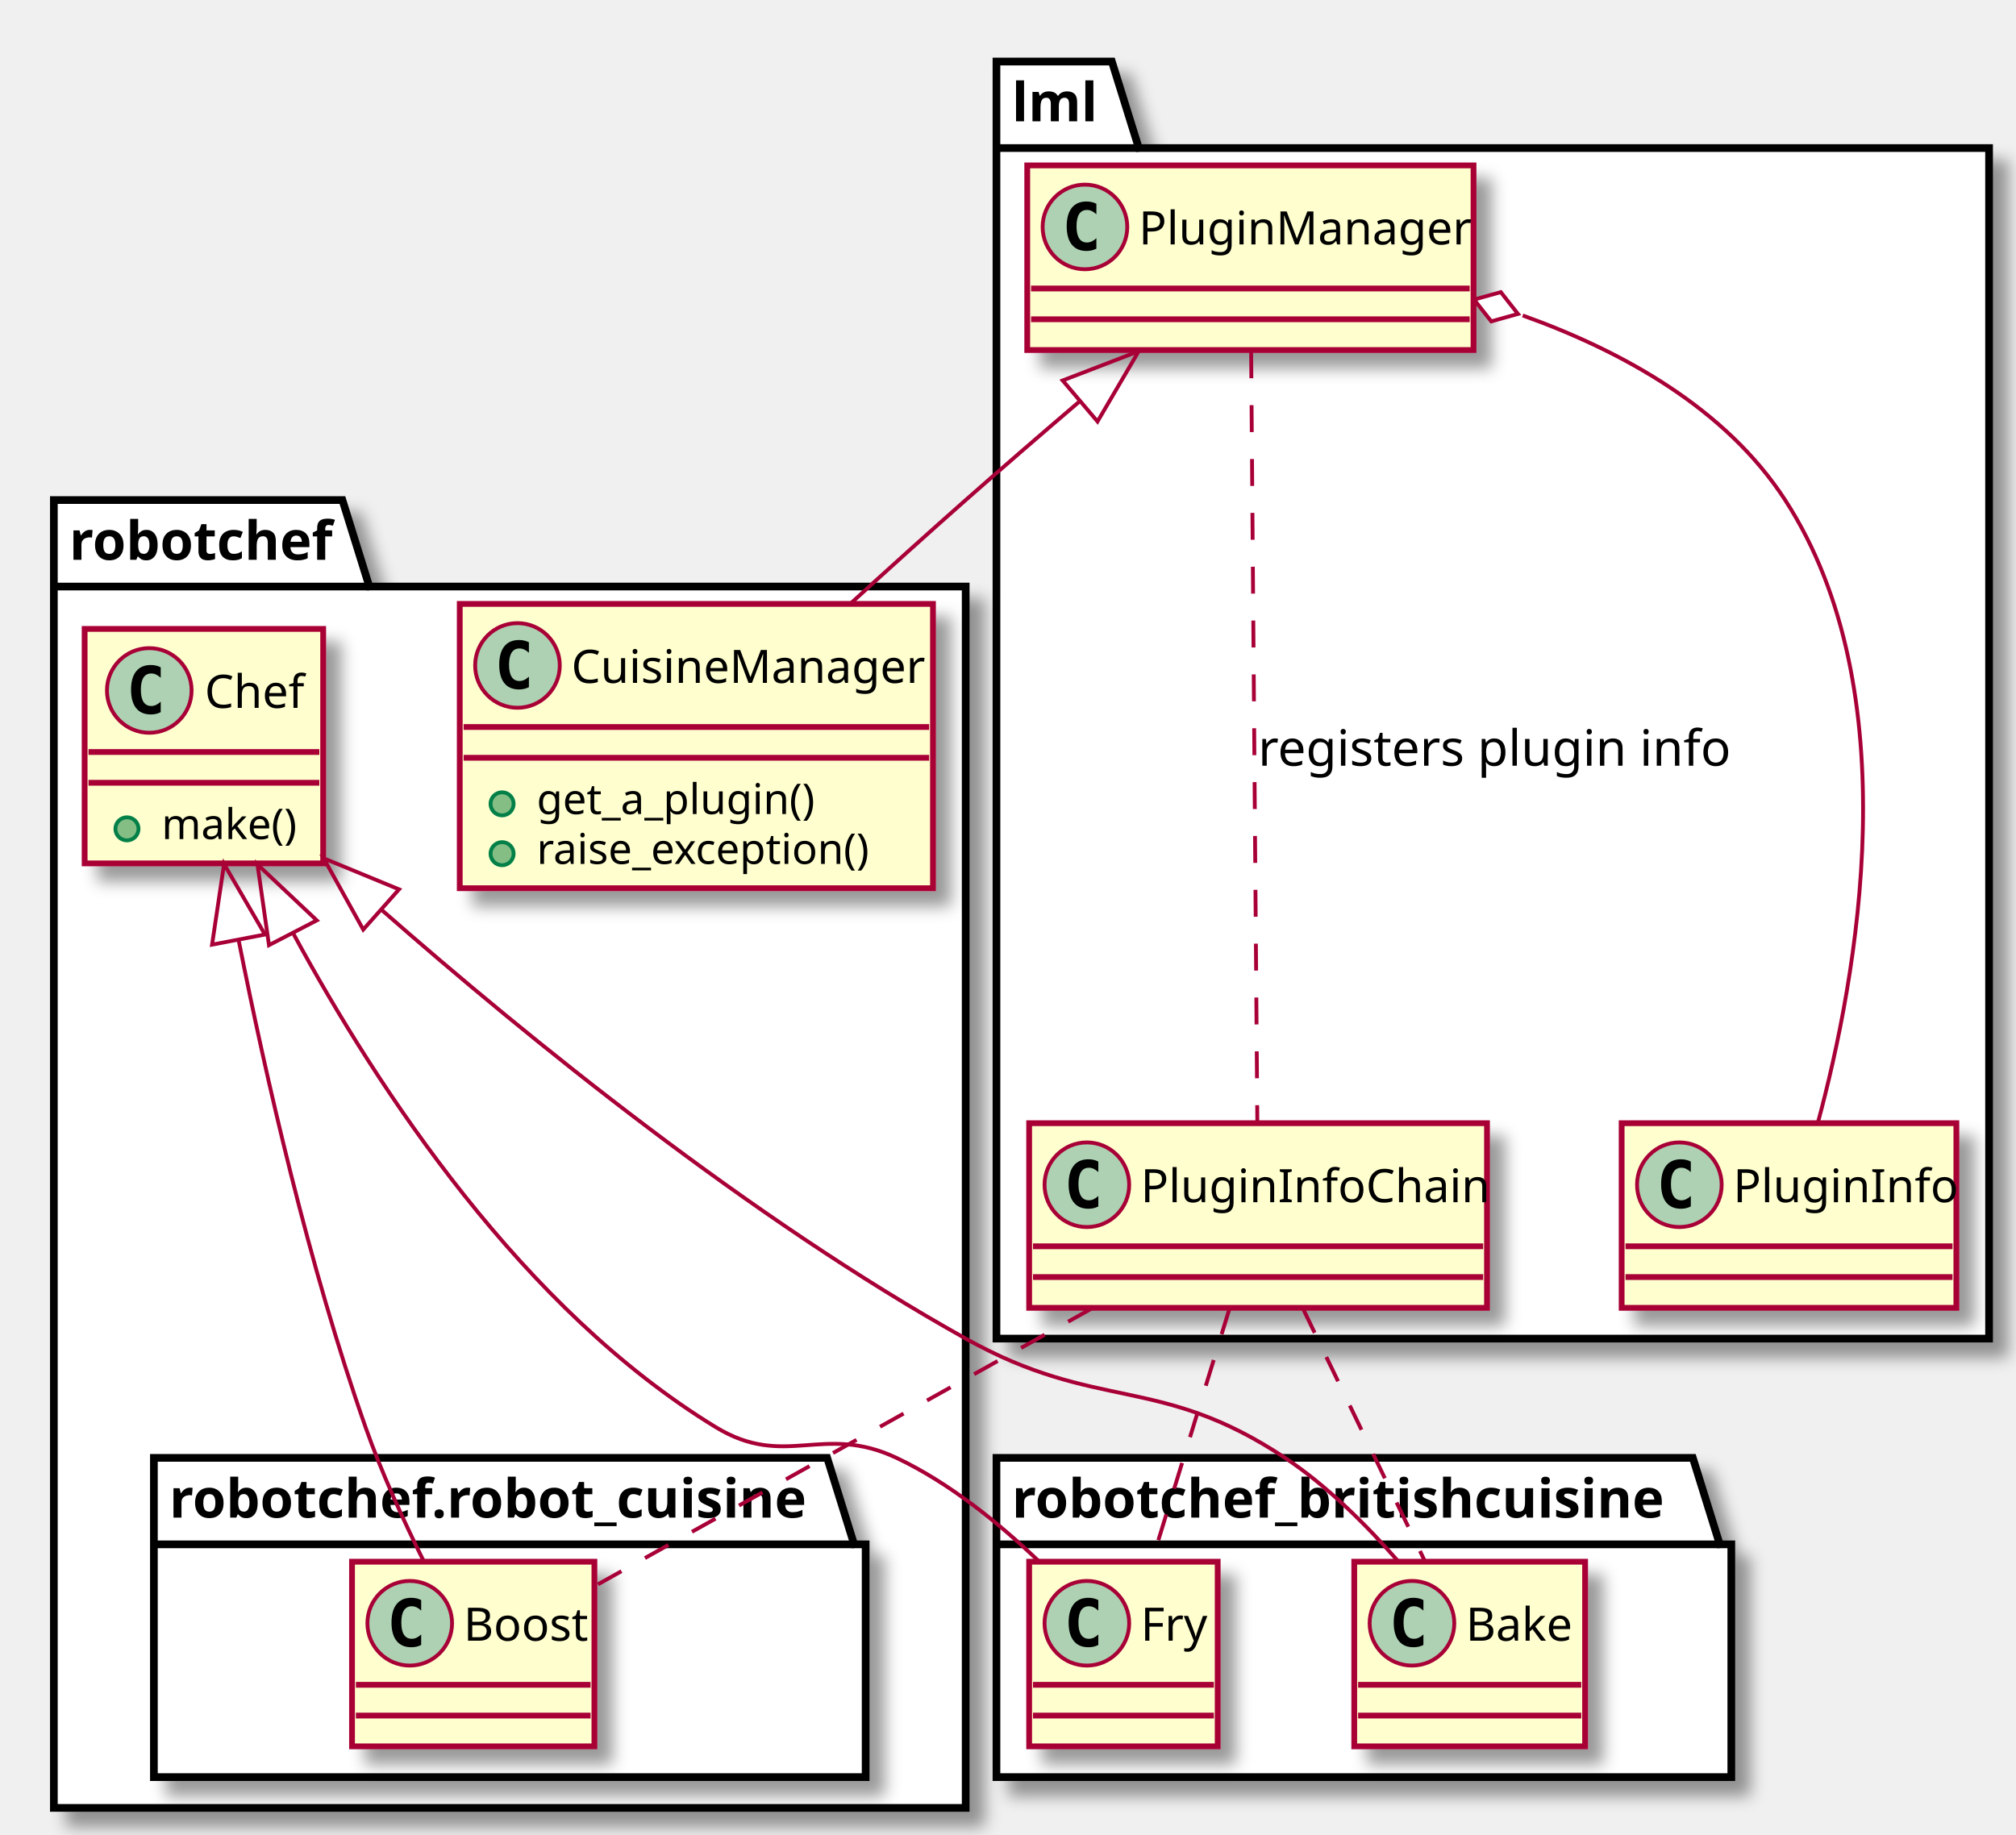
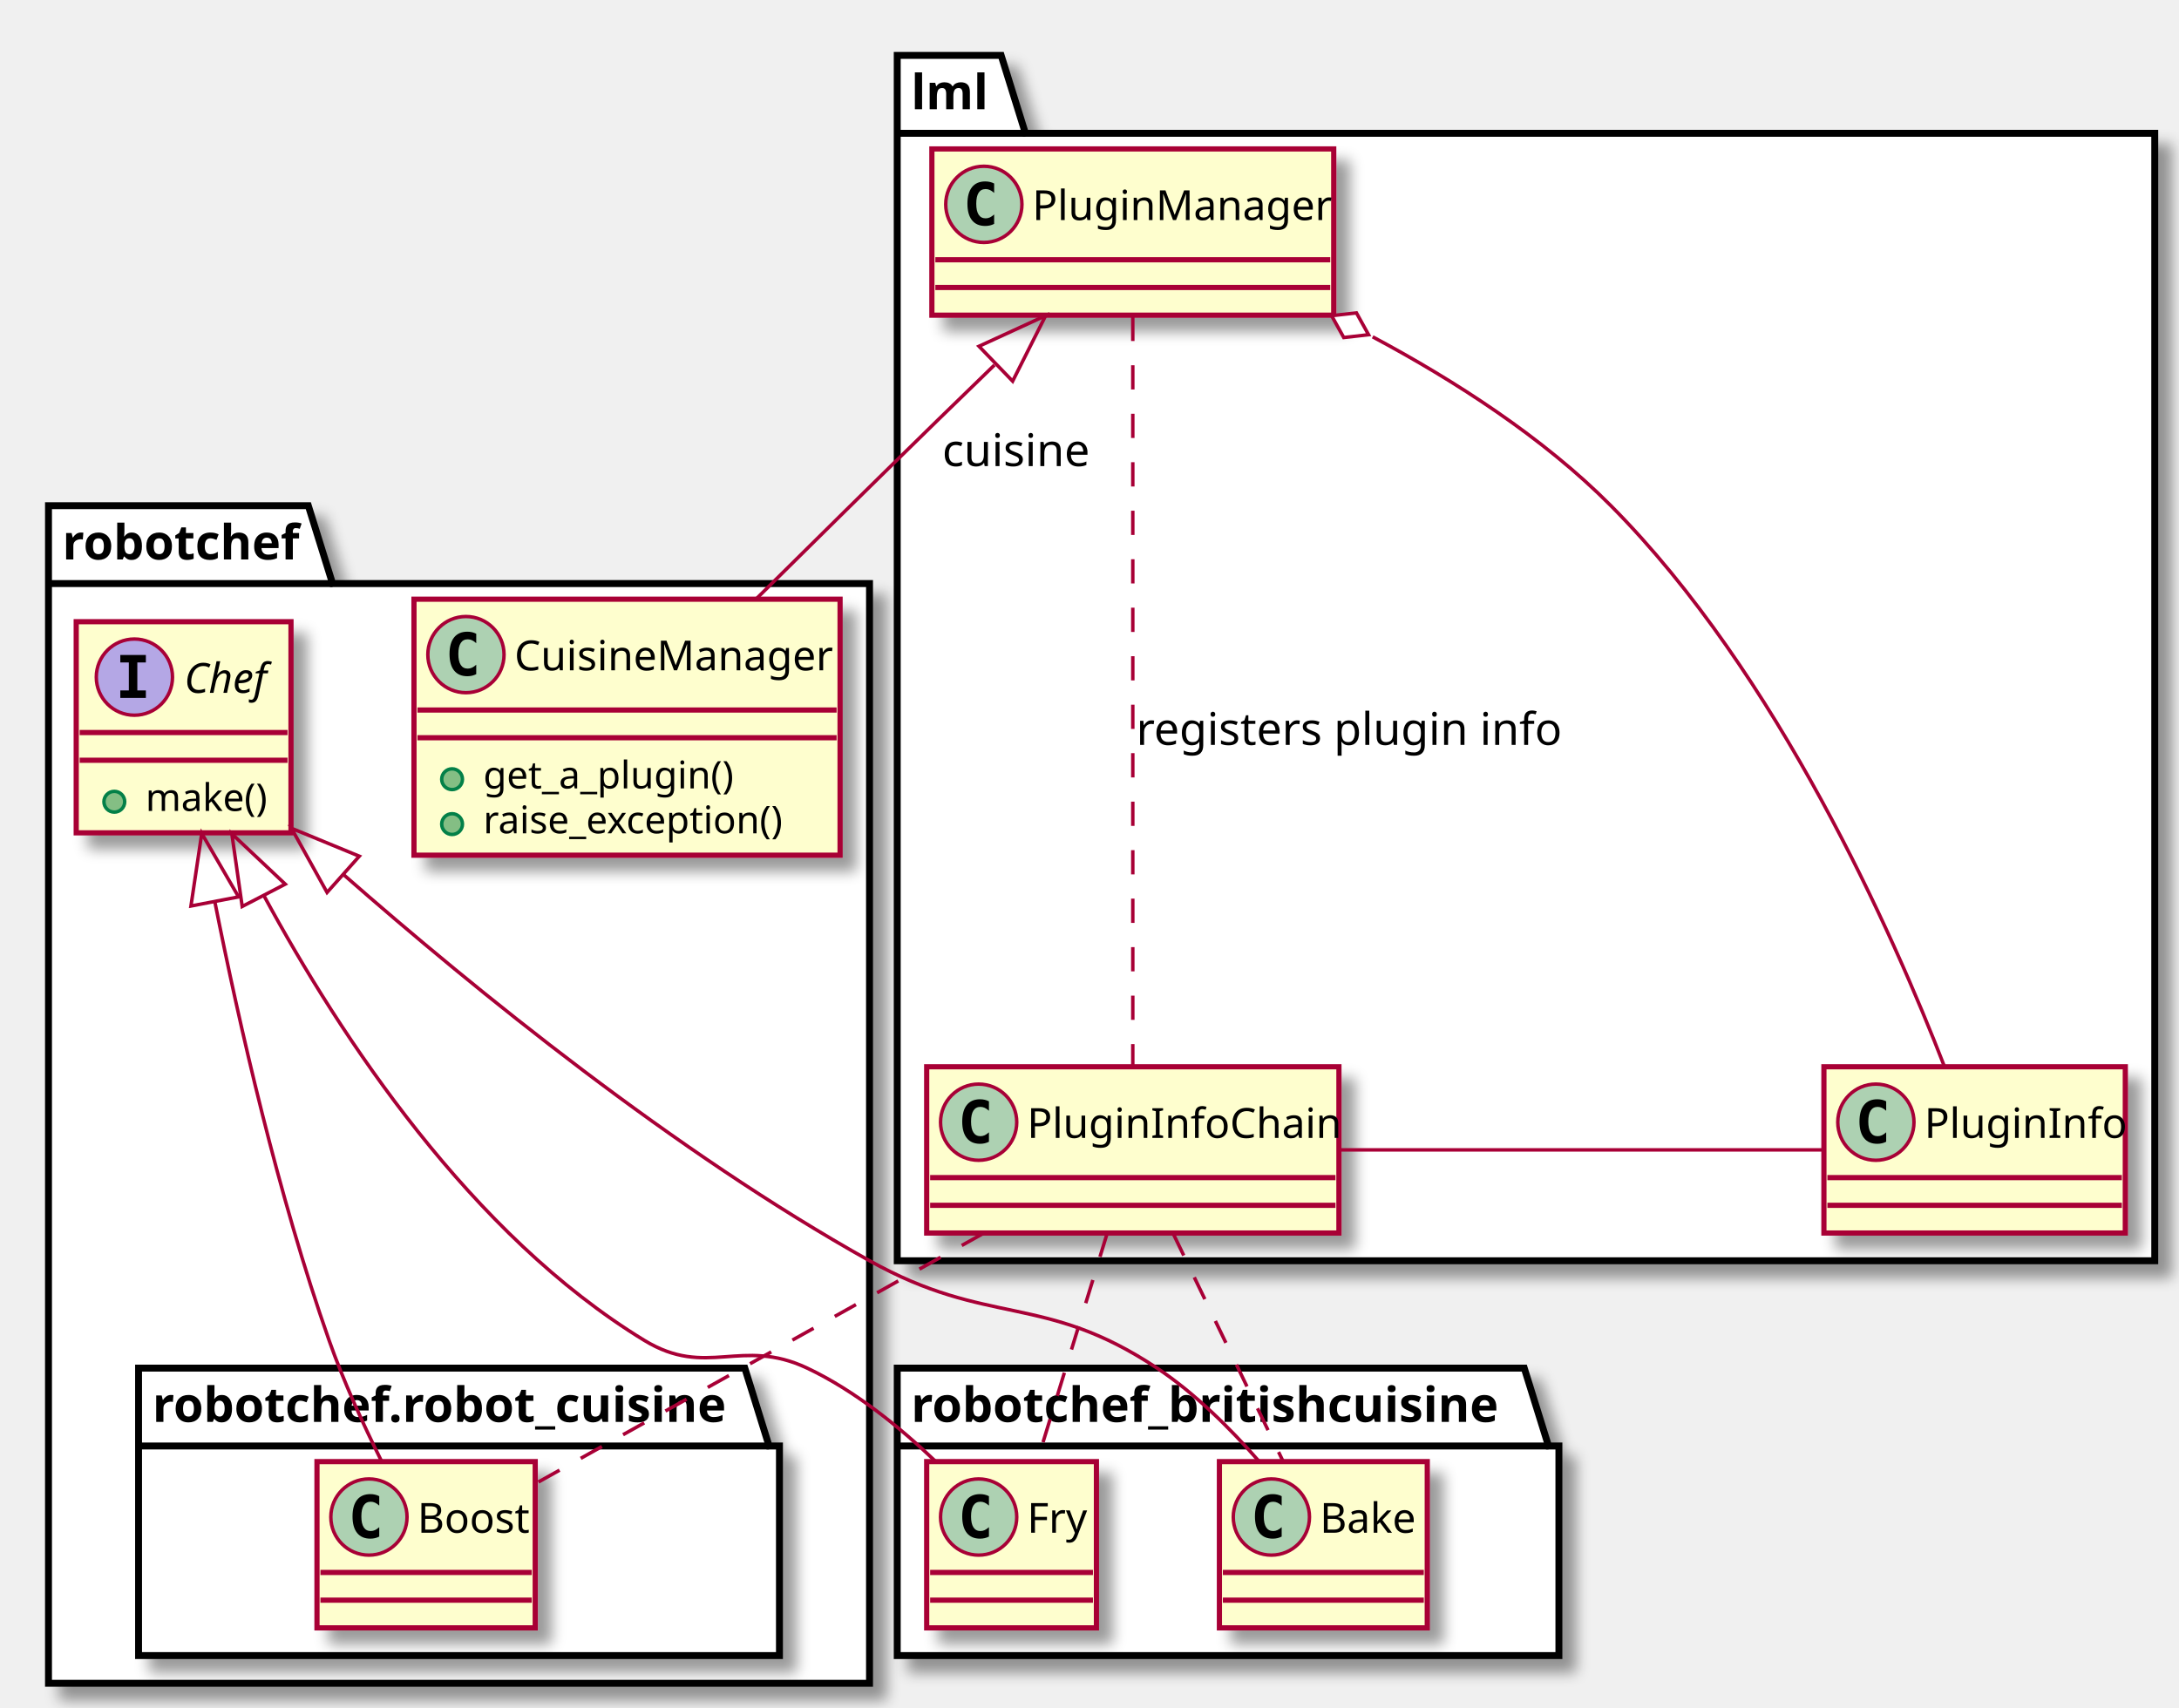
- <svg xmlns="http://www.w3.org/2000/svg" contentScriptType="application/ecmascript" contentStyleType="text/css" height="477px" preserveAspectRatio="none" style="width:524px;height:477px;" version="1.1" viewBox="0 0 524 477" width="524px" zoomAndPan="magnify">
+ <svg xmlns="http://www.w3.org/2000/svg" contentScriptType="application/ecmascript" contentStyleType="text/css" height="493px" preserveAspectRatio="none" style="width:629px;height:493px;" version="1.1" viewBox="0 0 629 493" width="629px" zoomAndPan="magnify">
  <defs>
-     <filter height="300%" id="flpe7uxfkej3e" width="300%" x="-1" y="-1">
+     <filter height="300%" id="ftjlkw6cxn2mj" width="300%" x="-1" y="-1">
      <feGaussianBlur result="blurOut" stdDeviation="2.0" />
      <feColorMatrix in="blurOut" result="blurOut2" type="matrix" values="0 0 0 0 0 0 0 0 0 0 0 0 0 0 0 0 0 0 .4 0" />
      <feOffset dx="4.0" dy="4.0" in="blurOut2" result="blurOut3" />
      <feBlend in="SourceGraphic" in2="blurOut3" mode="normal" />
    </filter>
  </defs>
  <g>
-     <polygon fill="#FFFFFF" filter="url(#flpe7uxfkej3e)" points="259,16,289,16,296,38.488,517,38.488,517,348,259,348,259,16" style="stroke: #000000; stroke-width: 2.0;" />
+     <polygon fill="#FFFFFF" filter="url(#ftjlkw6cxn2mj)" points="259,16,289,16,296,38.488,622,38.488,622,364,259,364,259,16" style="stroke: #000000; stroke-width: 2.0;" />
    <line style="stroke: #000000; stroke-width: 2.0;" x1="259" x2="296" y1="38.488" y2="38.488" />
    <text fill="#000000" font-family="sans-serif" font-size="14" font-weight="bold" lengthAdjust="spacingAndGlyphs" textLength="24" x="263" y="31.535">lml</text>
-     <polygon fill="#FFFFFF" filter="url(#flpe7uxfkej3e)" points="14,130,89,130,96,152.488,251,152.488,251,470,14,470,14,130" style="stroke: #000000; stroke-width: 2.0;" />
-     <line style="stroke: #000000; stroke-width: 2.0;" x1="14" x2="96" y1="152.488" y2="152.488" />
-     <text fill="#000000" font-family="sans-serif" font-size="14" font-weight="bold" lengthAdjust="spacingAndGlyphs" textLength="69" x="18" y="145.535">robotchef</text>
-     <polygon fill="#FFFFFF" filter="url(#flpe7uxfkej3e)" points="40,379,215,379,222,401.488,225,401.488,225,462,40,462,40,379" style="stroke: #000000; stroke-width: 2.0;" />
-     <line style="stroke: #000000; stroke-width: 2.0;" x1="40" x2="222" y1="401.488" y2="401.488" />
-     <text fill="#000000" font-family="sans-serif" font-size="14" font-weight="bold" lengthAdjust="spacingAndGlyphs" textLength="169" x="44" y="394.535">robotchef.robot_cuisine</text>
-     <polygon fill="#FFFFFF" filter="url(#flpe7uxfkej3e)" points="259,379,440,379,447,401.488,450,401.488,450,462,259,462,259,379" style="stroke: #000000; stroke-width: 2.0;" />
-     <line style="stroke: #000000; stroke-width: 2.0;" x1="259" x2="447" y1="401.488" y2="401.488" />
-     <text fill="#000000" font-family="sans-serif" font-size="14" font-weight="bold" lengthAdjust="spacingAndGlyphs" textLength="175" x="263" y="394.535">robotchef_britishcuisine</text>
-     <rect fill="#FEFECE" filter="url(#flpe7uxfkej3e)" height="48" id="PluginManager" style="stroke: #A80036; stroke-width: 1.5;" width="116" x="267" y="43" />
-     <ellipse cx="282" cy="59" fill="#ADD1B2" rx="11" ry="11" style="stroke: #A80036; stroke-width: 1.0;" />
-     <path d="M284.973,64.643 Q284.392,64.942 283.753,65.091 Q283.114,65.241 282.408,65.241 Q279.901,65.241 278.582,63.589 Q277.262,61.937 277.262,58.816 Q277.262,55.687 278.582,54.035 Q279.901,52.383 282.408,52.383 Q283.114,52.383 283.761,52.532 Q284.409,52.682 284.973,52.98 L284.973,55.703 Q284.342,55.122 283.749,54.852 Q283.155,54.583 282.524,54.583 Q281.18,54.583 280.495,55.649 Q279.81,56.716 279.81,58.816 Q279.81,60.908 280.495,61.974 Q281.18,63.041 282.524,63.041 Q283.155,63.041 283.749,62.771 Q284.342,62.502 284.973,61.92 Z " />
-     <text fill="#000000" font-family="sans-serif" font-size="12" lengthAdjust="spacingAndGlyphs" textLength="84" x="296" y="63.535">PluginManager</text>
-     <line style="stroke: #A80036; stroke-width: 1.5;" x1="268" x2="382" y1="75" y2="75" />
-     <line style="stroke: #A80036; stroke-width: 1.5;" x1="268" x2="382" y1="83" y2="83" />
-     <rect fill="#FEFECE" filter="url(#flpe7uxfkej3e)" height="48" id="PluginInfoChain" style="stroke: #A80036; stroke-width: 1.5;" width="119" x="267.5" y="292" />
-     <ellipse cx="282.5" cy="308" fill="#ADD1B2" rx="11" ry="11" style="stroke: #A80036; stroke-width: 1.0;" />
-     <path d="M285.473,313.643 Q284.892,313.942 284.253,314.091 Q283.614,314.241 282.908,314.241 Q280.401,314.241 279.082,312.589 Q277.762,310.937 277.762,307.816 Q277.762,304.687 279.082,303.035 Q280.401,301.383 282.908,301.383 Q283.614,301.383 284.261,301.532 Q284.909,301.682 285.473,301.981 L285.473,304.703 Q284.842,304.122 284.249,303.852 Q283.655,303.582 283.024,303.582 Q281.68,303.582 280.995,304.649 Q280.31,305.716 280.31,307.816 Q280.31,309.908 280.995,310.974 Q281.68,312.041 283.024,312.041 Q283.655,312.041 284.249,311.771 Q284.842,311.502 285.473,310.92 Z " />
-     <text fill="#000000" font-family="sans-serif" font-size="12" lengthAdjust="spacingAndGlyphs" textLength="87" x="296.5" y="312.535">PluginInfoChain</text>
-     <line style="stroke: #A80036; stroke-width: 1.5;" x1="268.5" x2="385.5" y1="324" y2="324" />
-     <line style="stroke: #A80036; stroke-width: 1.5;" x1="268.5" x2="385.5" y1="332" y2="332" />
-     <rect fill="#FEFECE" filter="url(#flpe7uxfkej3e)" height="48" id="PluginInfo" style="stroke: #A80036; stroke-width: 1.5;" width="87" x="421.5" y="292" />
-     <ellipse cx="436.5" cy="308" fill="#ADD1B2" rx="11" ry="11" style="stroke: #A80036; stroke-width: 1.0;" />
-     <path d="M439.473,313.643 Q438.892,313.942 438.253,314.091 Q437.614,314.241 436.908,314.241 Q434.401,314.241 433.082,312.589 Q431.762,310.937 431.762,307.816 Q431.762,304.687 433.082,303.035 Q434.401,301.383 436.908,301.383 Q437.614,301.383 438.261,301.532 Q438.909,301.682 439.473,301.981 L439.473,304.703 Q438.842,304.122 438.249,303.852 Q437.655,303.582 437.024,303.582 Q435.68,303.582 434.995,304.649 Q434.31,305.716 434.31,307.816 Q434.31,309.908 434.995,310.974 Q435.68,312.041 437.024,312.041 Q437.655,312.041 438.249,311.771 Q438.842,311.502 439.473,310.92 Z " />
-     <text fill="#000000" font-family="sans-serif" font-size="12" lengthAdjust="spacingAndGlyphs" textLength="55" x="450.5" y="312.535">PluginInfo</text>
-     <line style="stroke: #A80036; stroke-width: 1.5;" x1="422.5" x2="507.5" y1="324" y2="324" />
-     <line style="stroke: #A80036; stroke-width: 1.5;" x1="422.5" x2="507.5" y1="332" y2="332" />
-     <rect fill="#FEFECE" filter="url(#flpe7uxfkej3e)" height="73.91" id="CuisineManager" style="stroke: #A80036; stroke-width: 1.5;" width="123" x="119.5" y="157" />
-     <ellipse cx="134.5" cy="173" fill="#ADD1B2" rx="11" ry="11" style="stroke: #A80036; stroke-width: 1.0;" />
-     <path d="M137.473,178.643 Q136.892,178.942 136.253,179.091 Q135.614,179.241 134.908,179.241 Q132.401,179.241 131.082,177.589 Q129.762,175.937 129.762,172.816 Q129.762,169.686 131.082,168.035 Q132.401,166.383 134.908,166.383 Q135.614,166.383 136.261,166.532 Q136.909,166.682 137.473,166.981 L137.473,169.703 Q136.842,169.122 136.249,168.852 Q135.655,168.583 135.024,168.583 Q133.68,168.583 132.995,169.649 Q132.31,170.716 132.31,172.816 Q132.31,174.908 132.995,175.974 Q133.68,177.041 135.024,177.041 Q135.655,177.041 136.249,176.771 Q136.842,176.501 137.473,175.92 Z " />
-     <text fill="#000000" font-family="sans-serif" font-size="12" lengthAdjust="spacingAndGlyphs" textLength="91" x="148.5" y="177.535">CuisineManager</text>
-     <line style="stroke: #A80036; stroke-width: 1.5;" x1="120.5" x2="241.5" y1="189" y2="189" />
-     <line style="stroke: #A80036; stroke-width: 1.5;" x1="120.5" x2="241.5" y1="197" y2="197" />
-     <ellipse cx="130.5" cy="208.977" fill="#84BE84" rx="3" ry="3" style="stroke: #038048; stroke-width: 1.0;" />
-     <text fill="#000000" font-family="sans-serif" font-size="11" lengthAdjust="spacingAndGlyphs" textLength="77" x="139.5" y="211.635">get_a_plugin()</text>
-     <ellipse cx="130.5" cy="221.933" fill="#84BE84" rx="3" ry="3" style="stroke: #038048; stroke-width: 1.0;" />
-     <text fill="#000000" font-family="sans-serif" font-size="11" lengthAdjust="spacingAndGlyphs" textLength="93" x="139.5" y="224.59">raise_exception()</text>
-     <rect fill="#FEFECE" filter="url(#flpe7uxfkej3e)" height="60.955" id="Chef" style="stroke: #A80036; stroke-width: 1.5;" width="62" x="22" y="163.5" />
-     <ellipse cx="38.8" cy="179.5" fill="#ADD1B2" rx="11" ry="11" style="stroke: #A80036; stroke-width: 1.0;" />
-     <path d="M41.773,185.143 Q41.192,185.442 40.553,185.591 Q39.914,185.741 39.208,185.741 Q36.701,185.741 35.382,184.089 Q34.062,182.437 34.062,179.316 Q34.062,176.186 35.382,174.535 Q36.701,172.883 39.208,172.883 Q39.914,172.883 40.561,173.032 Q41.209,173.182 41.773,173.481 L41.773,176.203 Q41.142,175.622 40.549,175.352 Q39.955,175.083 39.324,175.083 Q37.98,175.083 37.295,176.149 Q36.61,177.216 36.61,179.316 Q36.61,181.408 37.295,182.474 Q37.98,183.541 39.324,183.541 Q39.955,183.541 40.549,183.271 Q41.142,183.001 41.773,182.42 Z " />
-     <text fill="#000000" font-family="sans-serif" font-size="12" lengthAdjust="spacingAndGlyphs" textLength="26" x="53.2" y="184.035">Chef</text>
-     <line style="stroke: #A80036; stroke-width: 1.5;" x1="23" x2="83" y1="195.5" y2="195.5" />
-     <line style="stroke: #A80036; stroke-width: 1.5;" x1="23" x2="83" y1="203.5" y2="203.5" />
-     <ellipse cx="33" cy="215.477" fill="#84BE84" rx="3" ry="3" style="stroke: #038048; stroke-width: 1.0;" />
-     <text fill="#000000" font-family="sans-serif" font-size="11" lengthAdjust="spacingAndGlyphs" textLength="36" x="42" y="218.135">make()</text>
-     <rect fill="#FEFECE" filter="url(#flpe7uxfkej3e)" height="48" id="Boost" style="stroke: #A80036; stroke-width: 1.5;" width="63" x="91.5" y="406" />
-     <ellipse cx="106.5" cy="422" fill="#ADD1B2" rx="11" ry="11" style="stroke: #A80036; stroke-width: 1.0;" />
-     <path d="M109.473,427.643 Q108.892,427.942 108.253,428.091 Q107.614,428.241 106.908,428.241 Q104.401,428.241 103.082,426.589 Q101.762,424.937 101.762,421.816 Q101.762,418.687 103.082,417.035 Q104.401,415.383 106.908,415.383 Q107.614,415.383 108.261,415.532 Q108.909,415.682 109.473,415.981 L109.473,418.703 Q108.842,418.122 108.249,417.852 Q107.655,417.582 107.024,417.582 Q105.68,417.582 104.995,418.649 Q104.31,419.716 104.31,421.816 Q104.31,423.908 104.995,424.974 Q105.68,426.041 107.024,426.041 Q107.655,426.041 108.249,425.771 Q108.842,425.502 109.473,424.92 Z " />
-     <text fill="#000000" font-family="sans-serif" font-size="12" lengthAdjust="spacingAndGlyphs" textLength="31" x="120.5" y="426.535">Boost</text>
-     <line style="stroke: #A80036; stroke-width: 1.5;" x1="92.5" x2="153.5" y1="438" y2="438" />
-     <line style="stroke: #A80036; stroke-width: 1.5;" x1="92.5" x2="153.5" y1="446" y2="446" />
-     <rect fill="#FEFECE" filter="url(#flpe7uxfkej3e)" height="48" id="Fry" style="stroke: #A80036; stroke-width: 1.5;" width="49" x="267.5" y="406" />
-     <ellipse cx="282.5" cy="422" fill="#ADD1B2" rx="11" ry="11" style="stroke: #A80036; stroke-width: 1.0;" />
-     <path d="M285.473,427.643 Q284.892,427.942 284.253,428.091 Q283.614,428.241 282.908,428.241 Q280.401,428.241 279.082,426.589 Q277.762,424.937 277.762,421.816 Q277.762,418.687 279.082,417.035 Q280.401,415.383 282.908,415.383 Q283.614,415.383 284.261,415.532 Q284.909,415.682 285.473,415.981 L285.473,418.703 Q284.842,418.122 284.249,417.852 Q283.655,417.582 283.024,417.582 Q281.68,417.582 280.995,418.649 Q280.31,419.716 280.31,421.816 Q280.31,423.908 280.995,424.974 Q281.68,426.041 283.024,426.041 Q283.655,426.041 284.249,425.771 Q284.842,425.502 285.473,424.92 Z " />
-     <text fill="#000000" font-family="sans-serif" font-size="12" lengthAdjust="spacingAndGlyphs" textLength="17" x="296.5" y="426.535">Fry</text>
-     <line style="stroke: #A80036; stroke-width: 1.5;" x1="268.5" x2="315.5" y1="438" y2="438" />
-     <line style="stroke: #A80036; stroke-width: 1.5;" x1="268.5" x2="315.5" y1="446" y2="446" />
-     <rect fill="#FEFECE" filter="url(#flpe7uxfkej3e)" height="48" id="Bake" style="stroke: #A80036; stroke-width: 1.5;" width="60" x="352" y="406" />
-     <ellipse cx="367" cy="422" fill="#ADD1B2" rx="11" ry="11" style="stroke: #A80036; stroke-width: 1.0;" />
-     <path d="M369.973,427.643 Q369.392,427.942 368.753,428.091 Q368.114,428.241 367.408,428.241 Q364.901,428.241 363.582,426.589 Q362.262,424.937 362.262,421.816 Q362.262,418.687 363.582,417.035 Q364.901,415.383 367.408,415.383 Q368.114,415.383 368.761,415.532 Q369.409,415.682 369.973,415.981 L369.973,418.703 Q369.342,418.122 368.749,417.852 Q368.155,417.582 367.524,417.582 Q366.18,417.582 365.495,418.649 Q364.81,419.716 364.81,421.816 Q364.81,423.908 365.495,424.974 Q366.18,426.041 367.524,426.041 Q368.155,426.041 368.749,425.771 Q369.342,425.502 369.973,424.92 Z " />
-     <text fill="#000000" font-family="sans-serif" font-size="12" lengthAdjust="spacingAndGlyphs" textLength="28" x="381" y="426.535">Bake</text>
-     <line style="stroke: #A80036; stroke-width: 1.5;" x1="353" x2="411" y1="438" y2="438" />
-     <line style="stroke: #A80036; stroke-width: 1.5;" x1="353" x2="411" y1="446" y2="446" />
-     <path d="M325.195,91.329 C325.579,139.054 326.425,244.43 326.807,291.939 " fill="none" id="PluginManager-PluginInfoChain" style="stroke: #A80036; stroke-width: 1.0; stroke-dasharray: 7.0,7.0;" />
-     <text fill="#000000" font-family="sans-serif" font-size="13" lengthAdjust="spacingAndGlyphs" textLength="128" x="327" y="199.068">registers plugin info</text>
-     <path d="M395.78,82.011 C421.765,91.308 448.576,106.216 464,130 C496.329,179.853 482.702,254.13 472.479,291.968 " fill="none" id="PluginManager-PluginInfo" style="stroke: #A80036; stroke-width: 1.0;" />
-     <polygon fill="#FFFFFF" points="383.143,77.884,387.604,83.549,394.55,81.61,390.088,75.944,383.143,77.884" style="stroke: #A80036; stroke-width: 1.0;" />
-     <path d="M280.649,104.317 C270.829,112.702 260.517,121.603 251,130 C241.246,138.607 230.845,147.996 221.127,156.866 " fill="none" id="PluginManager-CuisineManager" style="stroke: #A80036; stroke-width: 1.0;" />
-     <polygon fill="none" points="276.204,98.909,295.98,91.299,285.266,109.58,276.204,98.909" style="stroke: #A80036; stroke-width: 1.0;" />
-     <path d="M62.007,244.313 C69.133,280.185 80.325,329.254 95,371 C99.136,382.766 104.888,395.314 110.102,405.799 " fill="none" id="Chef-Boost" style="stroke: #A80036; stroke-width: 1.0;" />
-     <polygon fill="none" points="55.122,245.581,58.239,224.622,68.873,242.95,55.122,245.581" style="stroke: #A80036; stroke-width: 1.0;" />
-     <path d="M283.737,340.176 C245.024,361.81 189.187,393.013 154.547,412.371 " fill="none" id="PluginInfoChain-Boost" style="stroke: #A80036; stroke-width: 1.0; stroke-dasharray: 7.0,7.0;" />
-     <path d="M76.194,242.615 C98.442,283.68 136.023,340.531 186,371 C204.092,382.03 213.835,369.961 233,379 C246.715,385.469 259.723,396.039 270.016,405.884 " fill="none" id="Chef-Fry" style="stroke: #A80036; stroke-width: 1.0;" />
-     <polygon fill="none" points="69.915,245.713,66.925,224.735,82.344,239.27,69.915,245.713" style="stroke: #A80036; stroke-width: 1.0;" />
-     <path d="M99.121,236.482 C137.523,270.164 194.815,316.628 251,348 C285.381,367.197 301.204,357.204 334,379 C344.937,386.269 355.188,396.481 363.387,405.86 " fill="none" id="Chef-Bake" style="stroke: #A80036; stroke-width: 1.0;" />
-     <polygon fill="none" points="94.413,241.663,84.127,223.137,103.721,231.205,94.413,241.663" style="stroke: #A80036; stroke-width: 1.0;" />
-     <path d="M319.577,340.176 C313.638,359.523 305.349,386.521 299.412,405.858 " fill="none" id="PluginInfoChain-Fry" style="stroke: #A80036; stroke-width: 1.0; stroke-dasharray: 7.0,7.0;" />
-     <path d="M338.664,340.176 C347.998,359.523 361.024,386.521 370.353,405.858 " fill="none" id="PluginInfoChain-Bake" style="stroke: #A80036; stroke-width: 1.0; stroke-dasharray: 7.0,7.0;" />
+     <polygon fill="#FFFFFF" filter="url(#ftjlkw6cxn2mj)" points="14,146,89,146,96,168.488,251,168.488,251,486,14,486,14,146" style="stroke: #000000; stroke-width: 2.0;" />
+     <line style="stroke: #000000; stroke-width: 2.0;" x1="14" x2="96" y1="168.488" y2="168.488" />
+     <text fill="#000000" font-family="sans-serif" font-size="14" font-weight="bold" lengthAdjust="spacingAndGlyphs" textLength="69" x="18" y="161.535">robotchef</text>
+     <polygon fill="#FFFFFF" filter="url(#ftjlkw6cxn2mj)" points="40,395,215,395,222,417.488,225,417.488,225,478,40,478,40,395" style="stroke: #000000; stroke-width: 2.0;" />
+     <line style="stroke: #000000; stroke-width: 2.0;" x1="40" x2="222" y1="417.488" y2="417.488" />
+     <text fill="#000000" font-family="sans-serif" font-size="14" font-weight="bold" lengthAdjust="spacingAndGlyphs" textLength="169" x="44" y="410.535">robotchef.robot_cuisine</text>
+     <polygon fill="#FFFFFF" filter="url(#ftjlkw6cxn2mj)" points="259,395,440,395,447,417.488,450,417.488,450,478,259,478,259,395" style="stroke: #000000; stroke-width: 2.0;" />
+     <line style="stroke: #000000; stroke-width: 2.0;" x1="259" x2="447" y1="417.488" y2="417.488" />
+     <text fill="#000000" font-family="sans-serif" font-size="14" font-weight="bold" lengthAdjust="spacingAndGlyphs" textLength="175" x="263" y="410.535">robotchef_britishcuisine</text>
+     <rect fill="#FEFECE" filter="url(#ftjlkw6cxn2mj)" height="48" id="PluginManager" style="stroke: #A80036; stroke-width: 1.5;" width="116" x="269" y="43" />
+     <ellipse cx="284" cy="59" fill="#ADD1B2" rx="11" ry="11" style="stroke: #A80036; stroke-width: 1.0;" />
+     <path d="M286.973,64.643 Q286.392,64.942 285.753,65.091 Q285.114,65.241 284.408,65.241 Q281.901,65.241 280.582,63.589 Q279.262,61.937 279.262,58.816 Q279.262,55.687 280.582,54.035 Q281.901,52.383 284.408,52.383 Q285.114,52.383 285.761,52.532 Q286.409,52.682 286.973,52.98 L286.973,55.703 Q286.342,55.122 285.749,54.852 Q285.155,54.583 284.524,54.583 Q283.18,54.583 282.495,55.649 Q281.81,56.716 281.81,58.816 Q281.81,60.908 282.495,61.974 Q283.18,63.041 284.524,63.041 Q285.155,63.041 285.749,62.771 Q286.342,62.502 286.973,61.92 Z " />
+     <text fill="#000000" font-family="sans-serif" font-size="12" lengthAdjust="spacingAndGlyphs" textLength="84" x="298" y="63.535">PluginManager</text>
+     <line style="stroke: #A80036; stroke-width: 1.5;" x1="270" x2="384" y1="75" y2="75" />
+     <line style="stroke: #A80036; stroke-width: 1.5;" x1="270" x2="384" y1="83" y2="83" />
+     <rect fill="#FEFECE" filter="url(#ftjlkw6cxn2mj)" height="48" id="PluginInfoChain" style="stroke: #A80036; stroke-width: 1.5;" width="119" x="267.5" y="308" />
+     <ellipse cx="282.5" cy="324" fill="#ADD1B2" rx="11" ry="11" style="stroke: #A80036; stroke-width: 1.0;" />
+     <path d="M285.473,329.643 Q284.892,329.942 284.253,330.091 Q283.614,330.241 282.908,330.241 Q280.401,330.241 279.082,328.589 Q277.762,326.937 277.762,323.816 Q277.762,320.687 279.082,319.035 Q280.401,317.383 282.908,317.383 Q283.614,317.383 284.261,317.532 Q284.909,317.682 285.473,317.981 L285.473,320.703 Q284.842,320.122 284.249,319.852 Q283.655,319.582 283.024,319.582 Q281.68,319.582 280.995,320.649 Q280.31,321.716 280.31,323.816 Q280.31,325.908 280.995,326.974 Q281.68,328.041 283.024,328.041 Q283.655,328.041 284.249,327.771 Q284.842,327.502 285.473,326.92 Z " />
+     <text fill="#000000" font-family="sans-serif" font-size="12" lengthAdjust="spacingAndGlyphs" textLength="87" x="296.5" y="328.535">PluginInfoChain</text>
+     <line style="stroke: #A80036; stroke-width: 1.5;" x1="268.5" x2="385.5" y1="340" y2="340" />
+     <line style="stroke: #A80036; stroke-width: 1.5;" x1="268.5" x2="385.5" y1="348" y2="348" />
+     <rect fill="#FEFECE" filter="url(#ftjlkw6cxn2mj)" height="48" id="PluginInfo" style="stroke: #A80036; stroke-width: 1.5;" width="87" x="526.5" y="308" />
+     <ellipse cx="541.5" cy="324" fill="#ADD1B2" rx="11" ry="11" style="stroke: #A80036; stroke-width: 1.0;" />
+     <path d="M544.473,329.643 Q543.892,329.942 543.253,330.091 Q542.614,330.241 541.908,330.241 Q539.401,330.241 538.082,328.589 Q536.762,326.937 536.762,323.816 Q536.762,320.687 538.082,319.035 Q539.401,317.383 541.908,317.383 Q542.614,317.383 543.261,317.532 Q543.909,317.682 544.473,317.981 L544.473,320.703 Q543.842,320.122 543.249,319.852 Q542.655,319.582 542.024,319.582 Q540.68,319.582 539.995,320.649 Q539.31,321.716 539.31,323.816 Q539.31,325.908 539.995,326.974 Q540.68,328.041 542.024,328.041 Q542.655,328.041 543.249,327.771 Q543.842,327.502 544.473,326.92 Z " />
+     <text fill="#000000" font-family="sans-serif" font-size="12" lengthAdjust="spacingAndGlyphs" textLength="55" x="555.5" y="328.535">PluginInfo</text>
+     <line style="stroke: #A80036; stroke-width: 1.5;" x1="527.5" x2="612.5" y1="340" y2="340" />
+     <line style="stroke: #A80036; stroke-width: 1.5;" x1="527.5" x2="612.5" y1="348" y2="348" />
+     <rect fill="#FEFECE" filter="url(#ftjlkw6cxn2mj)" height="73.91" id="CuisineManager" style="stroke: #A80036; stroke-width: 1.5;" width="123" x="119.5" y="173" />
+     <ellipse cx="134.5" cy="189" fill="#ADD1B2" rx="11" ry="11" style="stroke: #A80036; stroke-width: 1.0;" />
+     <path d="M137.473,194.643 Q136.892,194.942 136.253,195.091 Q135.614,195.241 134.908,195.241 Q132.401,195.241 131.082,193.589 Q129.762,191.937 129.762,188.816 Q129.762,185.686 131.082,184.035 Q132.401,182.383 134.908,182.383 Q135.614,182.383 136.261,182.532 Q136.909,182.682 137.473,182.981 L137.473,185.703 Q136.842,185.122 136.249,184.852 Q135.655,184.583 135.024,184.583 Q133.68,184.583 132.995,185.649 Q132.31,186.716 132.31,188.816 Q132.31,190.908 132.995,191.974 Q133.68,193.041 135.024,193.041 Q135.655,193.041 136.249,192.771 Q136.842,192.501 137.473,191.92 Z " />
+     <text fill="#000000" font-family="sans-serif" font-size="12" lengthAdjust="spacingAndGlyphs" textLength="91" x="148.5" y="193.535">CuisineManager</text>
+     <line style="stroke: #A80036; stroke-width: 1.5;" x1="120.5" x2="241.5" y1="205" y2="205" />
+     <line style="stroke: #A80036; stroke-width: 1.5;" x1="120.5" x2="241.5" y1="213" y2="213" />
+     <ellipse cx="130.5" cy="224.977" fill="#84BE84" rx="3" ry="3" style="stroke: #038048; stroke-width: 1.0;" />
+     <text fill="#000000" font-family="sans-serif" font-size="11" lengthAdjust="spacingAndGlyphs" textLength="77" x="139.5" y="227.635">get_a_plugin()</text>
+     <ellipse cx="130.5" cy="237.933" fill="#84BE84" rx="3" ry="3" style="stroke: #038048; stroke-width: 1.0;" />
+     <text fill="#000000" font-family="sans-serif" font-size="11" lengthAdjust="spacingAndGlyphs" textLength="93" x="139.5" y="240.59">raise_exception()</text>
+     <rect fill="#FEFECE" filter="url(#ftjlkw6cxn2mj)" height="60.955" id="Chef" style="stroke: #A80036; stroke-width: 1.5;" width="62" x="22" y="179.5" />
+     <ellipse cx="38.8" cy="195.5" fill="#B4A7E5" rx="11" ry="11" style="stroke: #A80036; stroke-width: 1.0;" />
+     <path d="M34.728,191.265 L34.728,189.107 L42.107,189.107 L42.107,191.265 L39.642,191.265 L39.642,199.342 L42.107,199.342 L42.107,201.5 L34.728,201.5 L34.728,199.342 L37.193,199.342 L37.193,191.265 Z " />
+     <text fill="#000000" font-family="sans-serif" font-size="12" font-style="italic" lengthAdjust="spacingAndGlyphs" textLength="26" x="53.2" y="200.035">Chef</text>
+     <line style="stroke: #A80036; stroke-width: 1.5;" x1="23" x2="83" y1="211.5" y2="211.5" />
+     <line style="stroke: #A80036; stroke-width: 1.5;" x1="23" x2="83" y1="219.5" y2="219.5" />
+     <ellipse cx="33" cy="231.477" fill="#84BE84" rx="3" ry="3" style="stroke: #038048; stroke-width: 1.0;" />
+     <text fill="#000000" font-family="sans-serif" font-size="11" lengthAdjust="spacingAndGlyphs" textLength="36" x="42" y="234.135">make()</text>
+     <rect fill="#FEFECE" filter="url(#ftjlkw6cxn2mj)" height="48" id="Boost" style="stroke: #A80036; stroke-width: 1.5;" width="63" x="91.5" y="422" />
+     <ellipse cx="106.5" cy="438" fill="#ADD1B2" rx="11" ry="11" style="stroke: #A80036; stroke-width: 1.0;" />
+     <path d="M109.473,443.643 Q108.892,443.942 108.253,444.091 Q107.614,444.241 106.908,444.241 Q104.401,444.241 103.082,442.589 Q101.762,440.937 101.762,437.816 Q101.762,434.687 103.082,433.035 Q104.401,431.383 106.908,431.383 Q107.614,431.383 108.261,431.532 Q108.909,431.682 109.473,431.981 L109.473,434.703 Q108.842,434.122 108.249,433.852 Q107.655,433.582 107.024,433.582 Q105.68,433.582 104.995,434.649 Q104.31,435.716 104.31,437.816 Q104.31,439.908 104.995,440.974 Q105.68,442.041 107.024,442.041 Q107.655,442.041 108.249,441.771 Q108.842,441.502 109.473,440.92 Z " />
+     <text fill="#000000" font-family="sans-serif" font-size="12" lengthAdjust="spacingAndGlyphs" textLength="31" x="120.5" y="442.535">Boost</text>
+     <line style="stroke: #A80036; stroke-width: 1.5;" x1="92.5" x2="153.5" y1="454" y2="454" />
+     <line style="stroke: #A80036; stroke-width: 1.5;" x1="92.5" x2="153.5" y1="462" y2="462" />
+     <rect fill="#FEFECE" filter="url(#ftjlkw6cxn2mj)" height="48" id="Fry" style="stroke: #A80036; stroke-width: 1.5;" width="49" x="267.5" y="422" />
+     <ellipse cx="282.5" cy="438" fill="#ADD1B2" rx="11" ry="11" style="stroke: #A80036; stroke-width: 1.0;" />
+     <path d="M285.473,443.643 Q284.892,443.942 284.253,444.091 Q283.614,444.241 282.908,444.241 Q280.401,444.241 279.082,442.589 Q277.762,440.937 277.762,437.816 Q277.762,434.687 279.082,433.035 Q280.401,431.383 282.908,431.383 Q283.614,431.383 284.261,431.532 Q284.909,431.682 285.473,431.981 L285.473,434.703 Q284.842,434.122 284.249,433.852 Q283.655,433.582 283.024,433.582 Q281.68,433.582 280.995,434.649 Q280.31,435.716 280.31,437.816 Q280.31,439.908 280.995,440.974 Q281.68,442.041 283.024,442.041 Q283.655,442.041 284.249,441.771 Q284.842,441.502 285.473,440.92 Z " />
+     <text fill="#000000" font-family="sans-serif" font-size="12" lengthAdjust="spacingAndGlyphs" textLength="17" x="296.5" y="442.535">Fry</text>
+     <line style="stroke: #A80036; stroke-width: 1.5;" x1="268.5" x2="315.5" y1="454" y2="454" />
+     <line style="stroke: #A80036; stroke-width: 1.5;" x1="268.5" x2="315.5" y1="462" y2="462" />
+     <rect fill="#FEFECE" filter="url(#ftjlkw6cxn2mj)" height="48" id="Bake" style="stroke: #A80036; stroke-width: 1.5;" width="60" x="352" y="422" />
+     <ellipse cx="367" cy="438" fill="#ADD1B2" rx="11" ry="11" style="stroke: #A80036; stroke-width: 1.0;" />
+     <path d="M369.973,443.643 Q369.392,443.942 368.753,444.091 Q368.114,444.241 367.408,444.241 Q364.901,444.241 363.582,442.589 Q362.262,440.937 362.262,437.816 Q362.262,434.687 363.582,433.035 Q364.901,431.383 367.408,431.383 Q368.114,431.383 368.761,431.532 Q369.409,431.682 369.973,431.981 L369.973,434.703 Q369.342,434.122 368.749,433.852 Q368.155,433.582 367.524,433.582 Q366.18,433.582 365.495,434.649 Q364.81,435.716 364.81,437.816 Q364.81,439.908 365.495,440.974 Q366.18,442.041 367.524,442.041 Q368.155,442.041 368.749,441.771 Q369.342,441.502 369.973,440.92 Z " />
+     <text fill="#000000" font-family="sans-serif" font-size="12" lengthAdjust="spacingAndGlyphs" textLength="28" x="381" y="442.535">Bake</text>
+     <line style="stroke: #A80036; stroke-width: 1.5;" x1="353" x2="411" y1="454" y2="454" />
+     <line style="stroke: #A80036; stroke-width: 1.5;" x1="353" x2="411" y1="462" y2="462" />
+     <path d="M327,91.456 C327,142.067 327,257.756 327,307.986 " fill="none" id="PluginManager-PluginInfoChain" style="stroke: #A80036; stroke-width: 1.0; stroke-dasharray: 7.0,7.0;" />
+     <text fill="#000000" font-family="sans-serif" font-size="13" lengthAdjust="spacingAndGlyphs" textLength="128" x="328" y="215.068">registers plugin info</text>
+     <path d="M396.232,97.247 C419.961,109.914 445.437,126.32 465,146 C513.232,194.522 546.48,269.715 561.29,307.932 " fill="none" id="PluginManager-PluginInfo" style="stroke: #A80036; stroke-width: 1.0;" />
+     <polygon fill="#FFFFFF" points="384.391,91.148,387.894,97.452,395.059,96.643,391.557,90.34,384.391,91.148" style="stroke: #A80036; stroke-width: 1.0;" />
+     <path d="M386.801,332 C433.316,332 479.832,332 526.347,332 " fill="none" id="PluginInfoChain-PluginInfo" style="stroke: #A80036; stroke-width: 1.0;" />
+     <path d="M287.057,105.398 C281.65,110.63 276.182,115.94 271,121 C253.706,137.888 234.657,156.695 218.554,172.654 " fill="none" id="PluginManager-CuisineManager" style="stroke: #A80036; stroke-width: 1.0;" />
+     <polygon fill="none" points="282.593,99.977,301.846,91.126,292.315,110.051,282.593,99.977" style="stroke: #A80036; stroke-width: 1.0;" />
+     <text fill="#000000" font-family="sans-serif" font-size="13" lengthAdjust="spacingAndGlyphs" textLength="45" x="272" y="134.568">cuisine</text>
+     <path d="M62.007,260.313 C69.133,296.185 80.325,345.254 95,387 C99.136,398.766 104.888,411.314 110.102,421.799 " fill="none" id="Chef-Boost" style="stroke: #A80036; stroke-width: 1.0;" />
+     <polygon fill="none" points="55.122,261.581,58.239,240.622,68.873,258.95,55.122,261.581" style="stroke: #A80036; stroke-width: 1.0;" />
+     <path d="M283.737,356.176 C245.024,377.81 189.187,409.013 154.547,428.371 " fill="none" id="PluginInfoChain-Boost" style="stroke: #A80036; stroke-width: 1.0; stroke-dasharray: 7.0,7.0;" />
+     <path d="M76.194,258.615 C98.442,299.68 136.023,356.531 186,387 C204.092,398.03 213.835,385.961 233,395 C246.715,401.469 259.723,412.039 270.016,421.884 " fill="none" id="Chef-Fry" style="stroke: #A80036; stroke-width: 1.0;" />
+     <polygon fill="none" points="69.915,261.713,66.925,240.735,82.344,255.27,69.915,261.713" style="stroke: #A80036; stroke-width: 1.0;" />
+     <path d="M99.121,252.482 C137.523,286.164 194.815,332.628 251,364 C285.381,383.197 301.204,373.204 334,395 C344.937,402.269 355.188,412.481 363.387,421.86 " fill="none" id="Chef-Bake" style="stroke: #A80036; stroke-width: 1.0;" />
+     <polygon fill="none" points="94.413,257.663,84.127,239.137,103.721,247.205,94.413,257.663" style="stroke: #A80036; stroke-width: 1.0;" />
+     <path d="M319.577,356.176 C313.638,375.523 305.349,402.521 299.412,421.858 " fill="none" id="PluginInfoChain-Fry" style="stroke: #A80036; stroke-width: 1.0; stroke-dasharray: 7.0,7.0;" />
+     <path d="M338.664,356.176 C347.998,375.523 361.024,402.521 370.353,421.858 " fill="none" id="PluginInfoChain-Bake" style="stroke: #A80036; stroke-width: 1.0; stroke-dasharray: 7.0,7.0;" />
  </g>
</svg>
